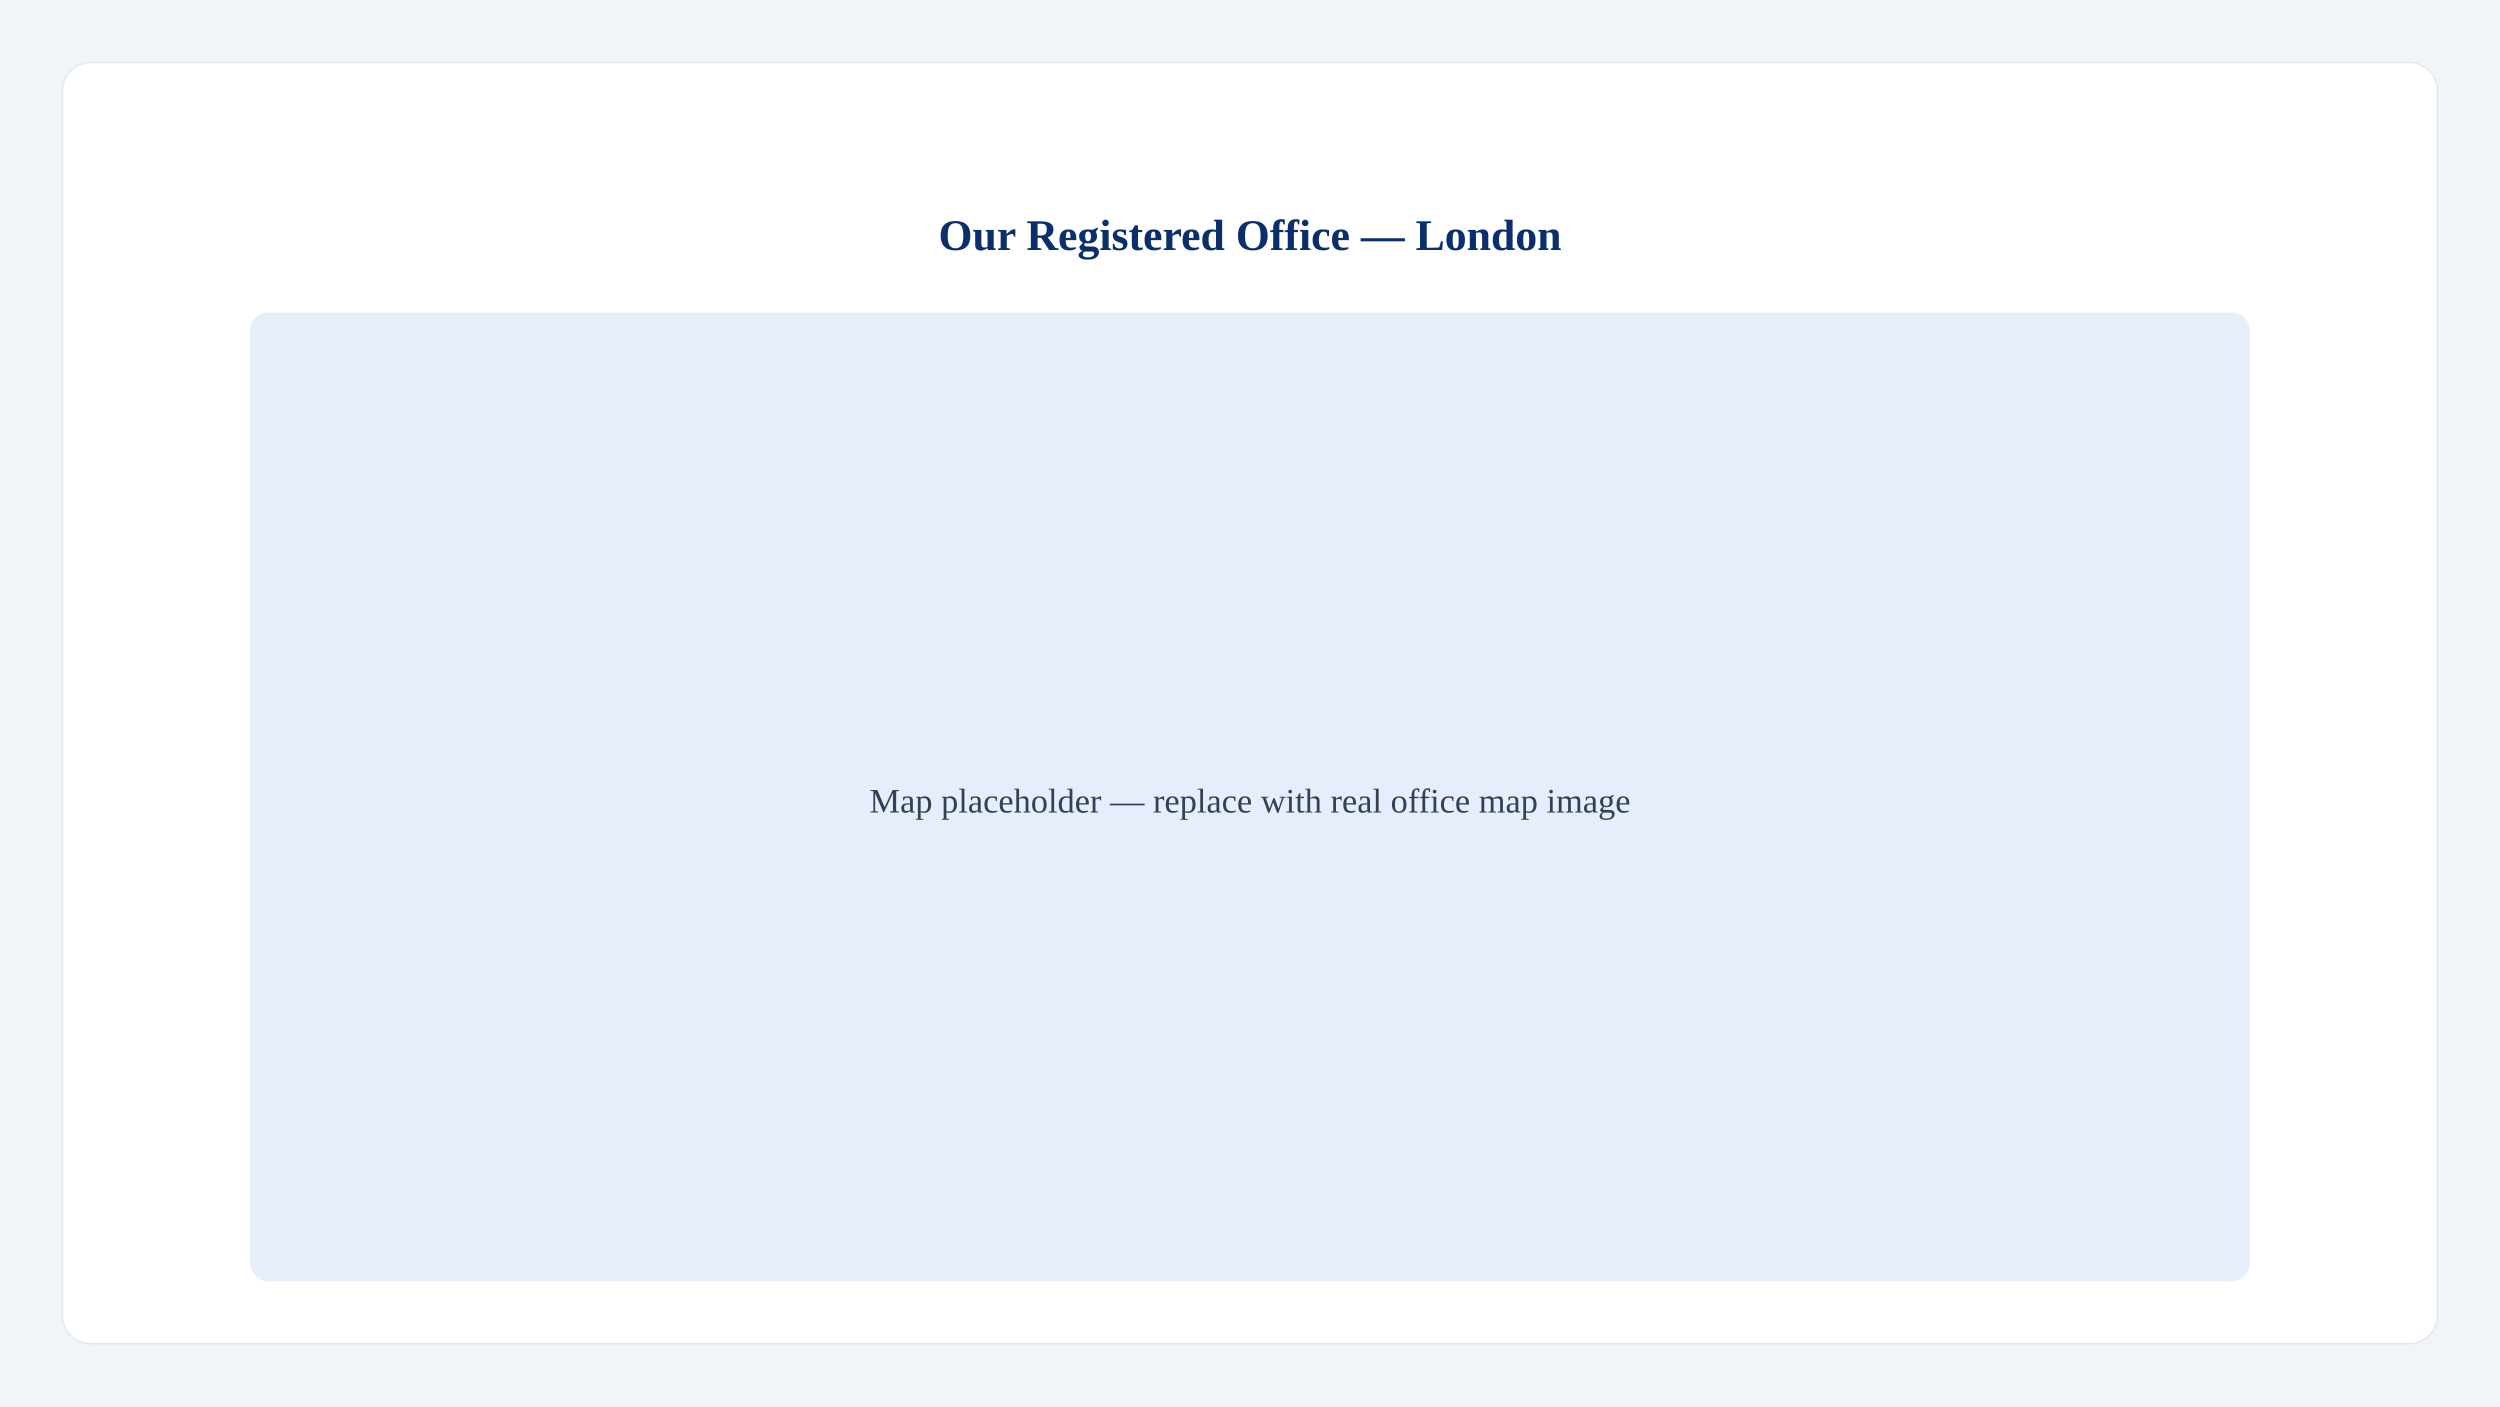
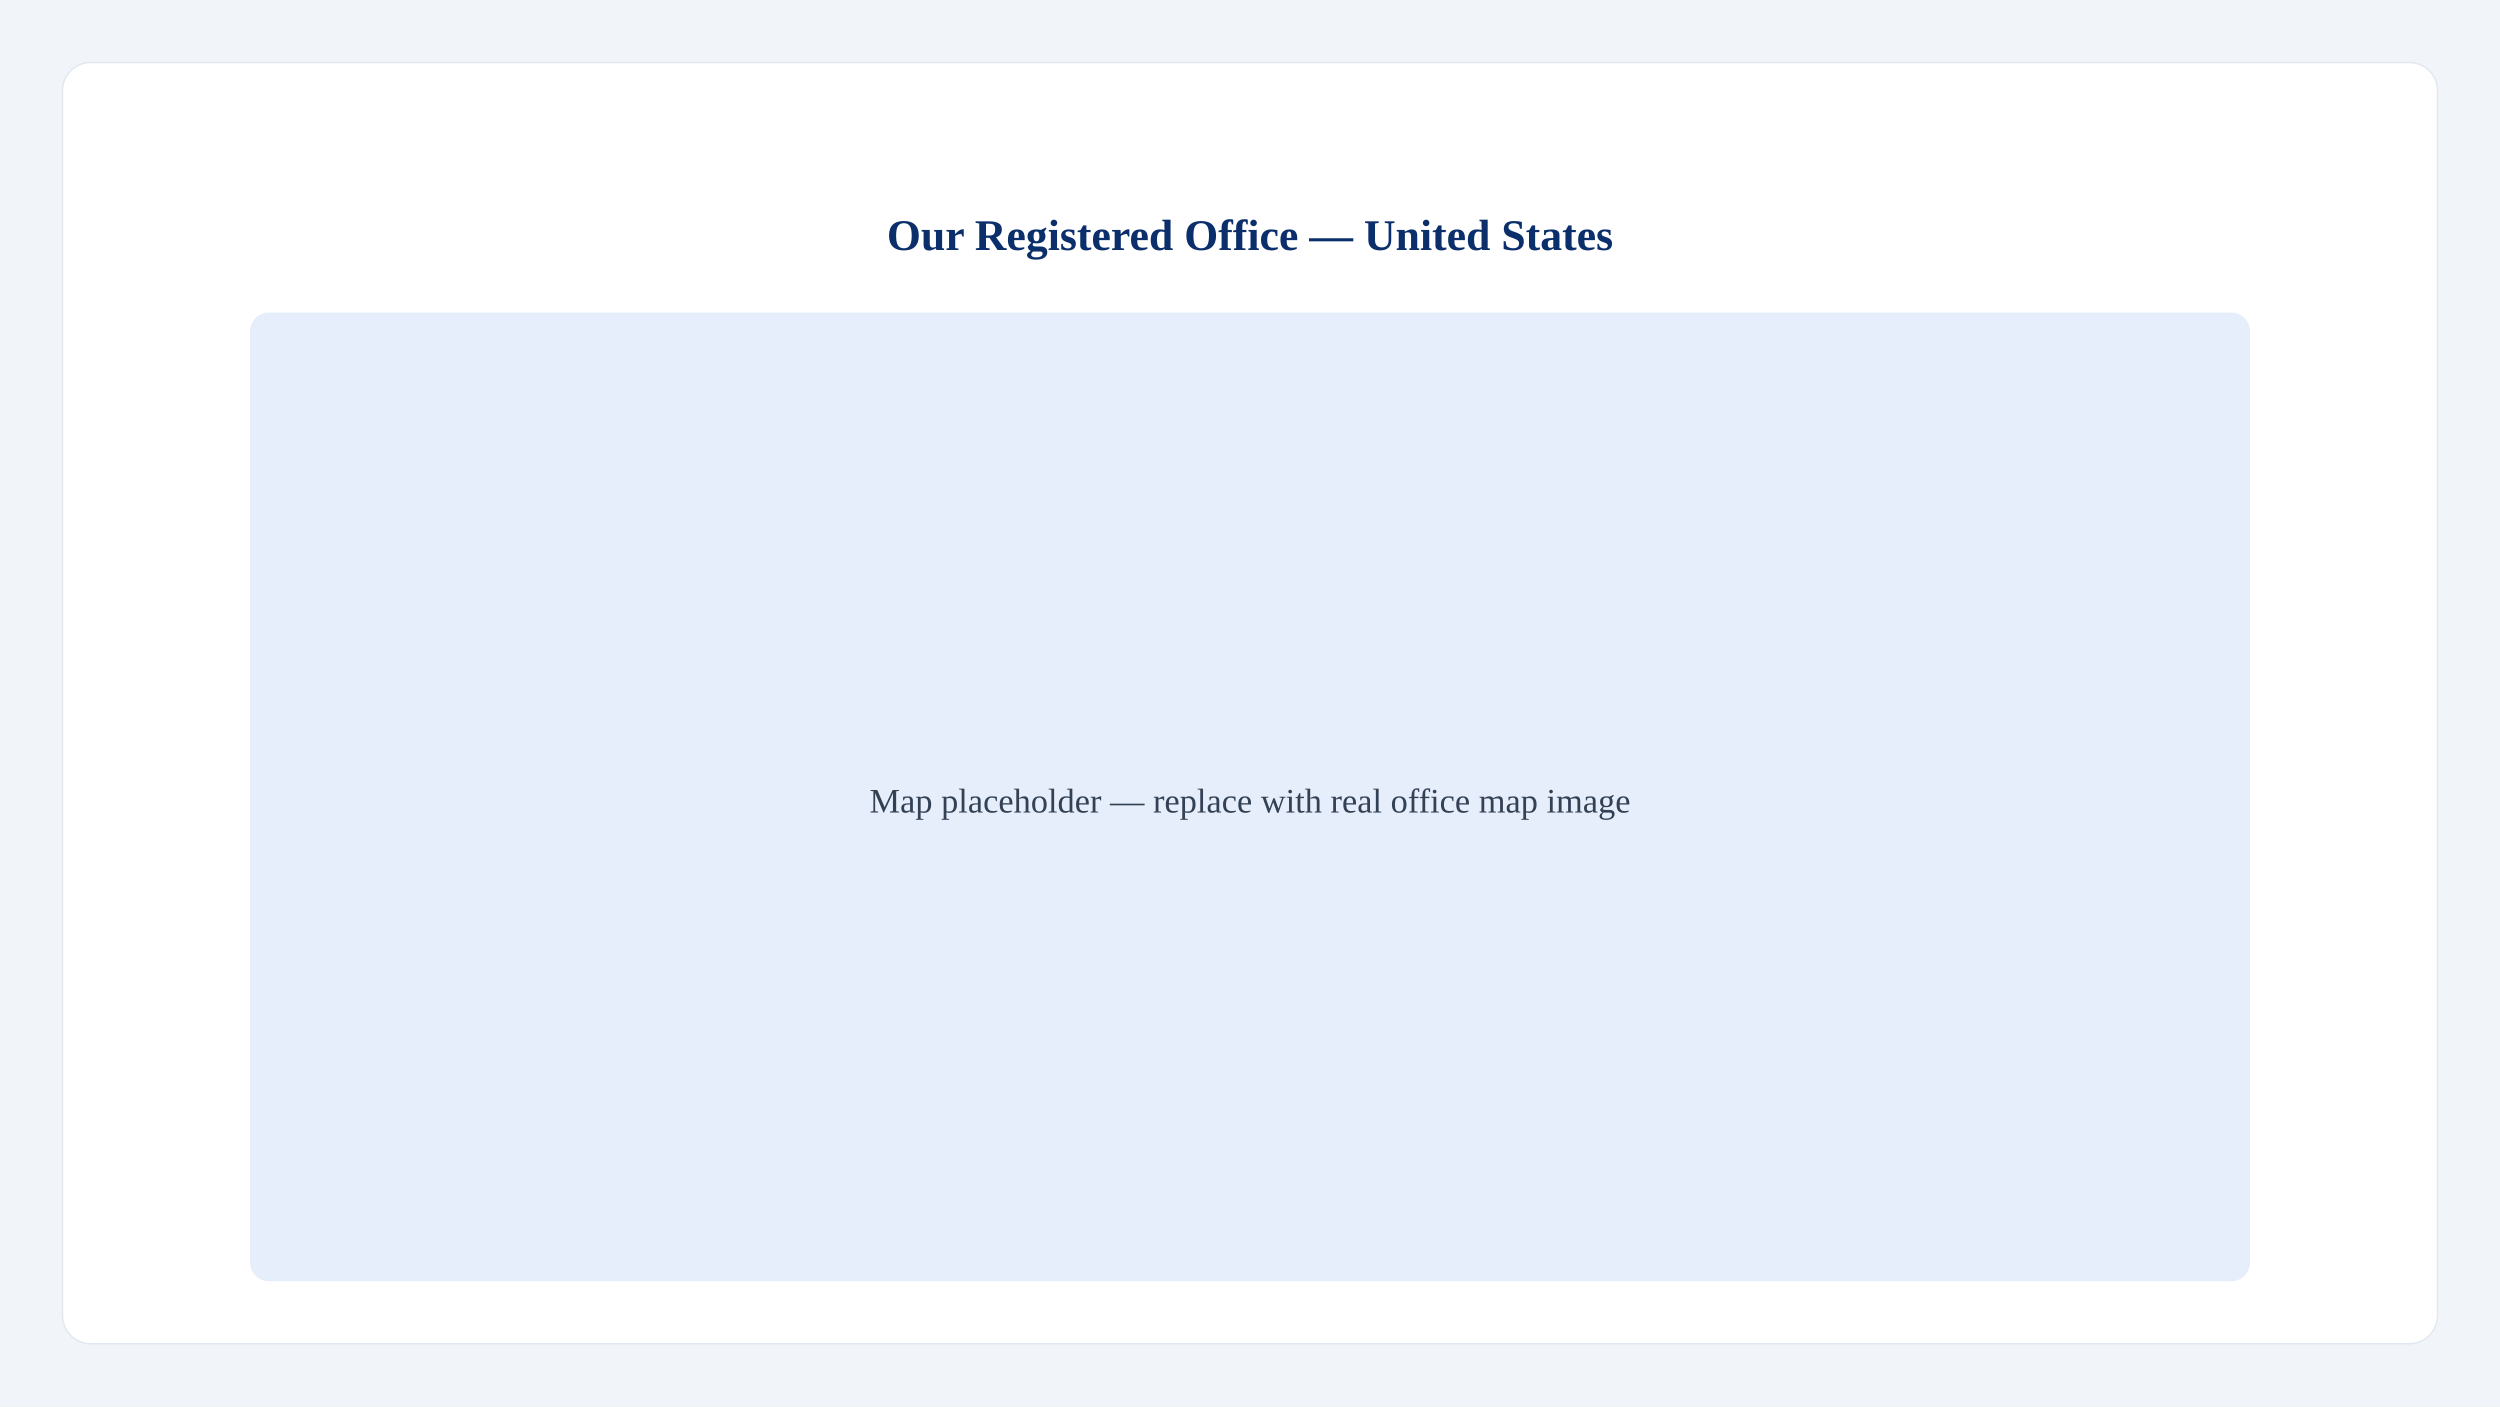
<svg xmlns="http://www.w3.org/2000/svg" viewBox="0 0 1600 900" role="img" aria-label="Office location map placeholder" preserveAspectRatio="xMidYMid meet">
  <rect width="100%" height="100%" fill="#f1f5f9" />
  <g transform="translate(40,40)">
    <rect width="1520" height="820" rx="18" fill="#ffffff" stroke="#e2e8f0" />
-     <text x="760" y="120" text-anchor="middle" font-size="28" fill="#0b2f6b" font-weight="700">Our Registered Office — London</text>
+     <text x="760" y="120" text-anchor="middle" font-size="28" fill="#0b2f6b" font-weight="700">Our Registered Office — United States</text>
    <g transform="translate(120,160)">
      <rect width="1280" height="620" rx="12" fill="#e6eefc" />
      <text x="640" y="320" text-anchor="middle" font-size="22" fill="#334155">Map placeholder — replace with real office map image</text>
    </g>
  </g>
</svg>
